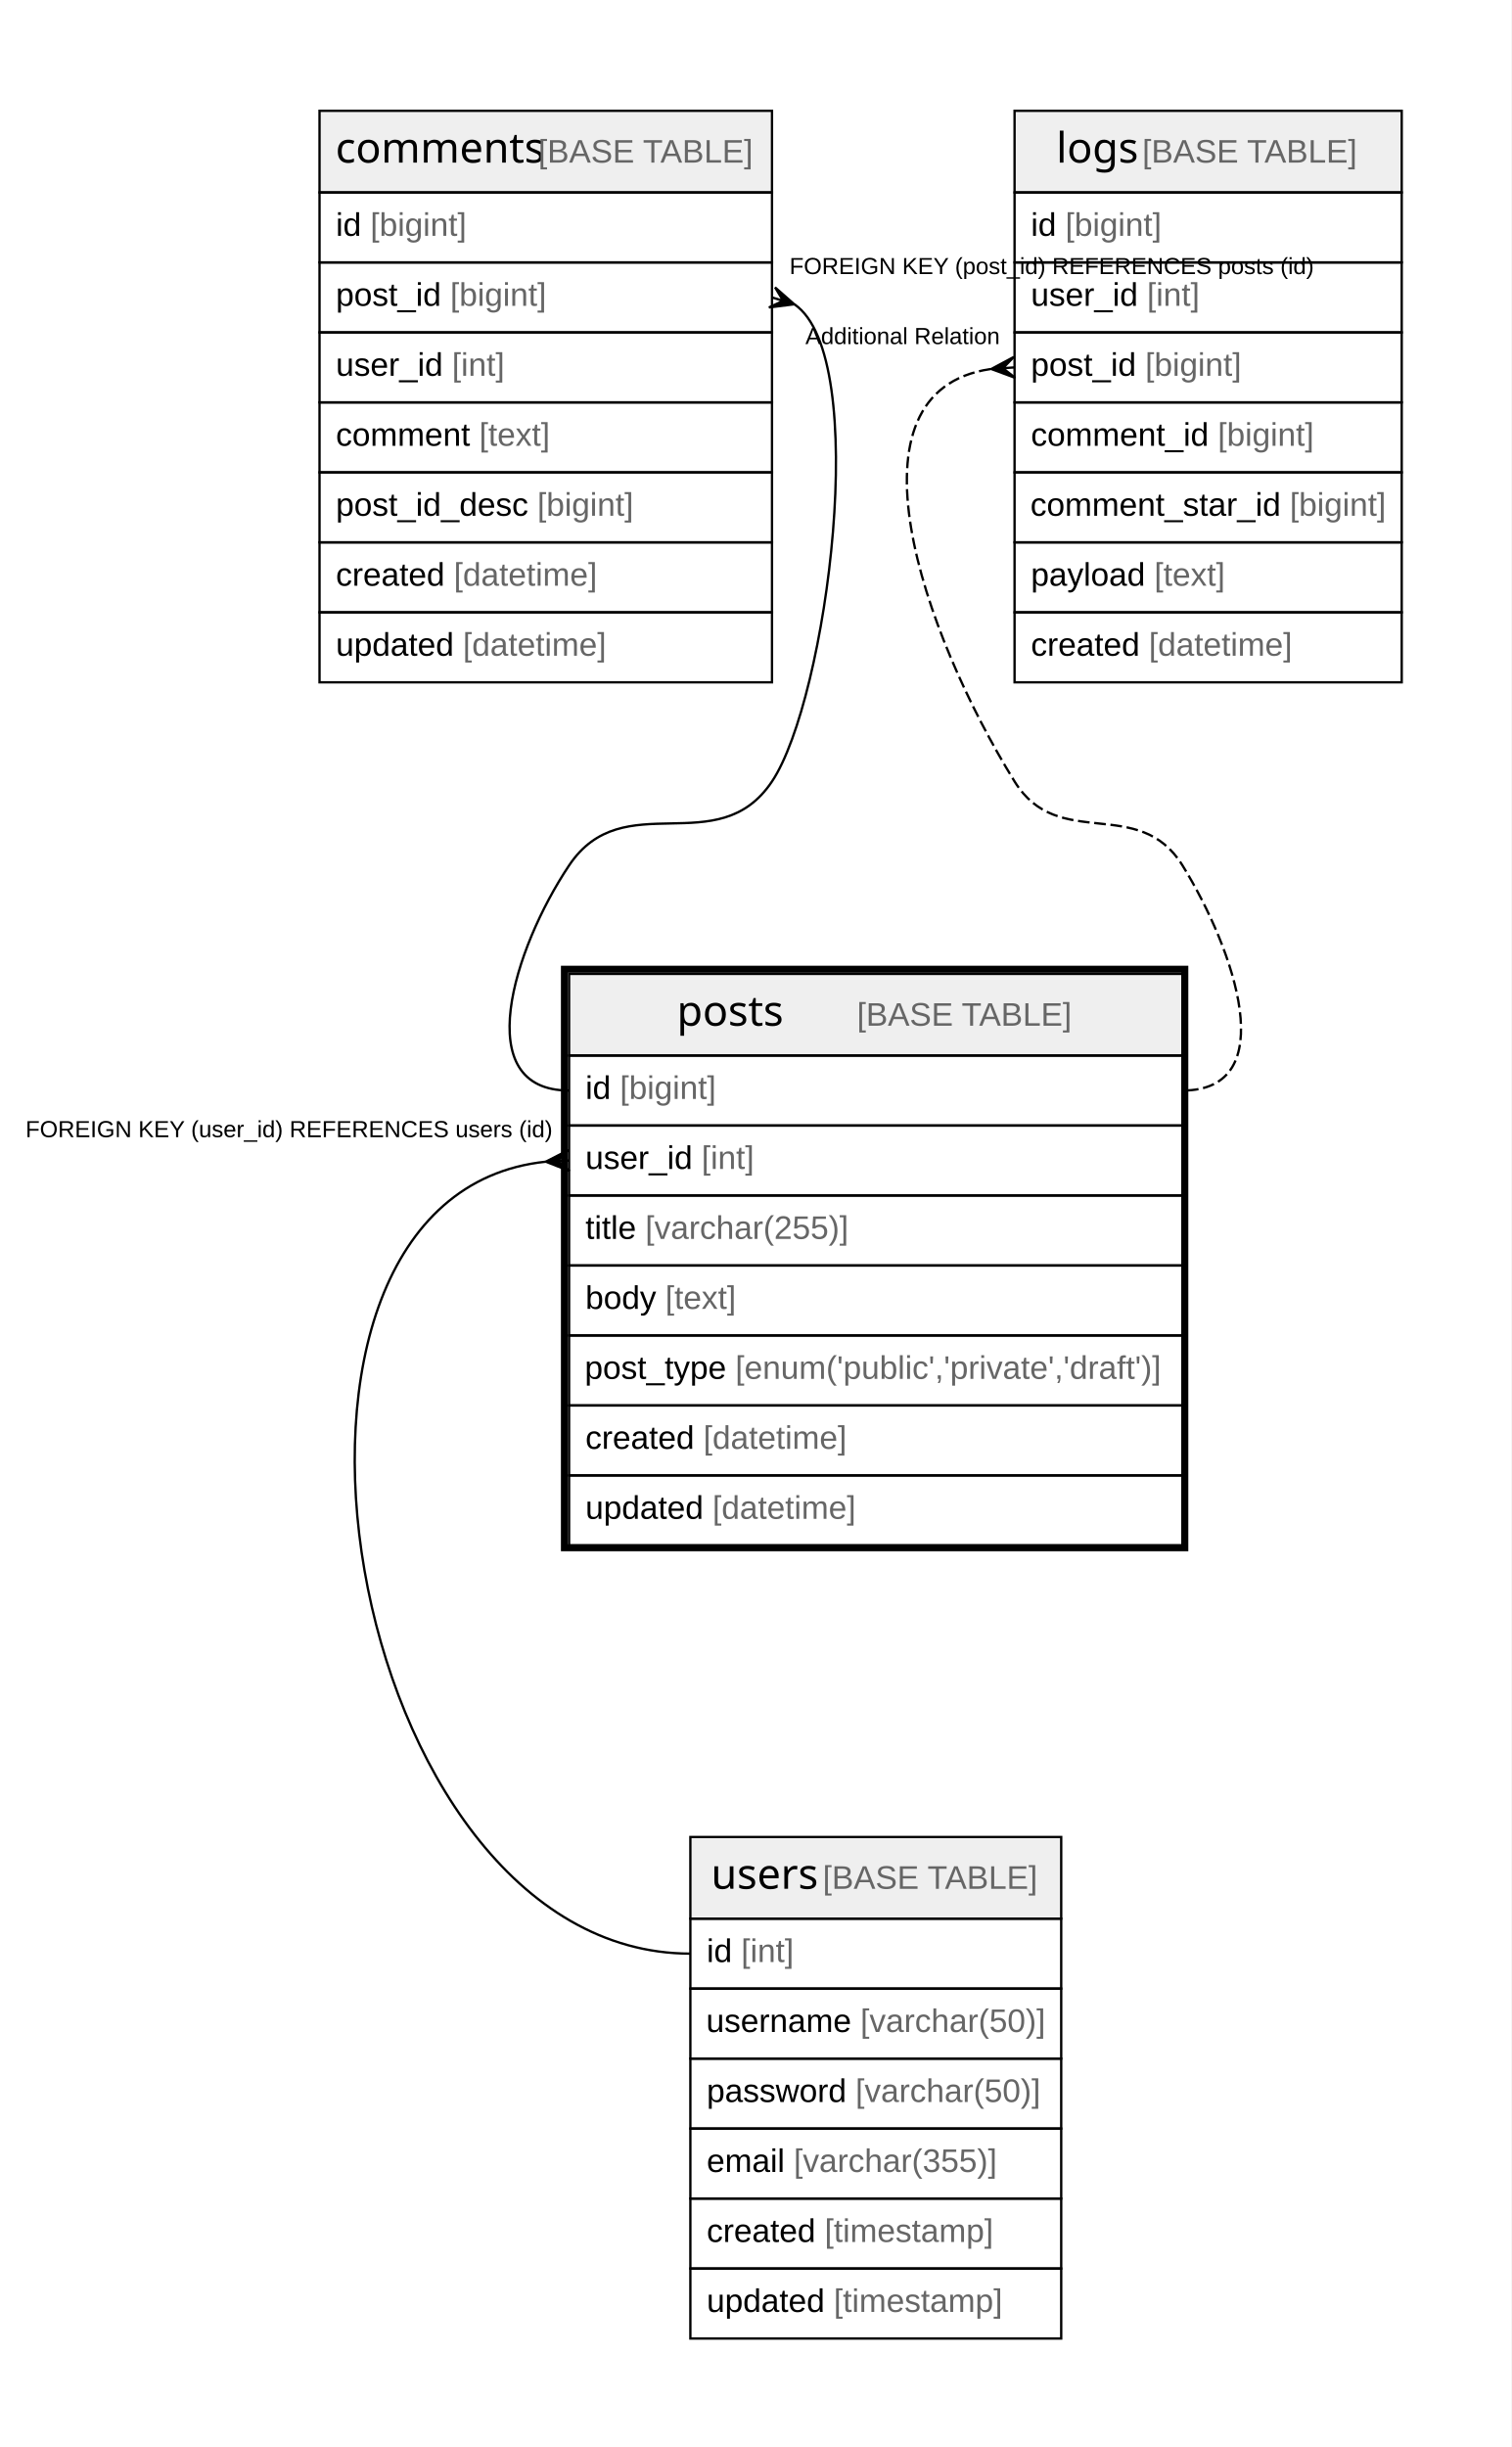
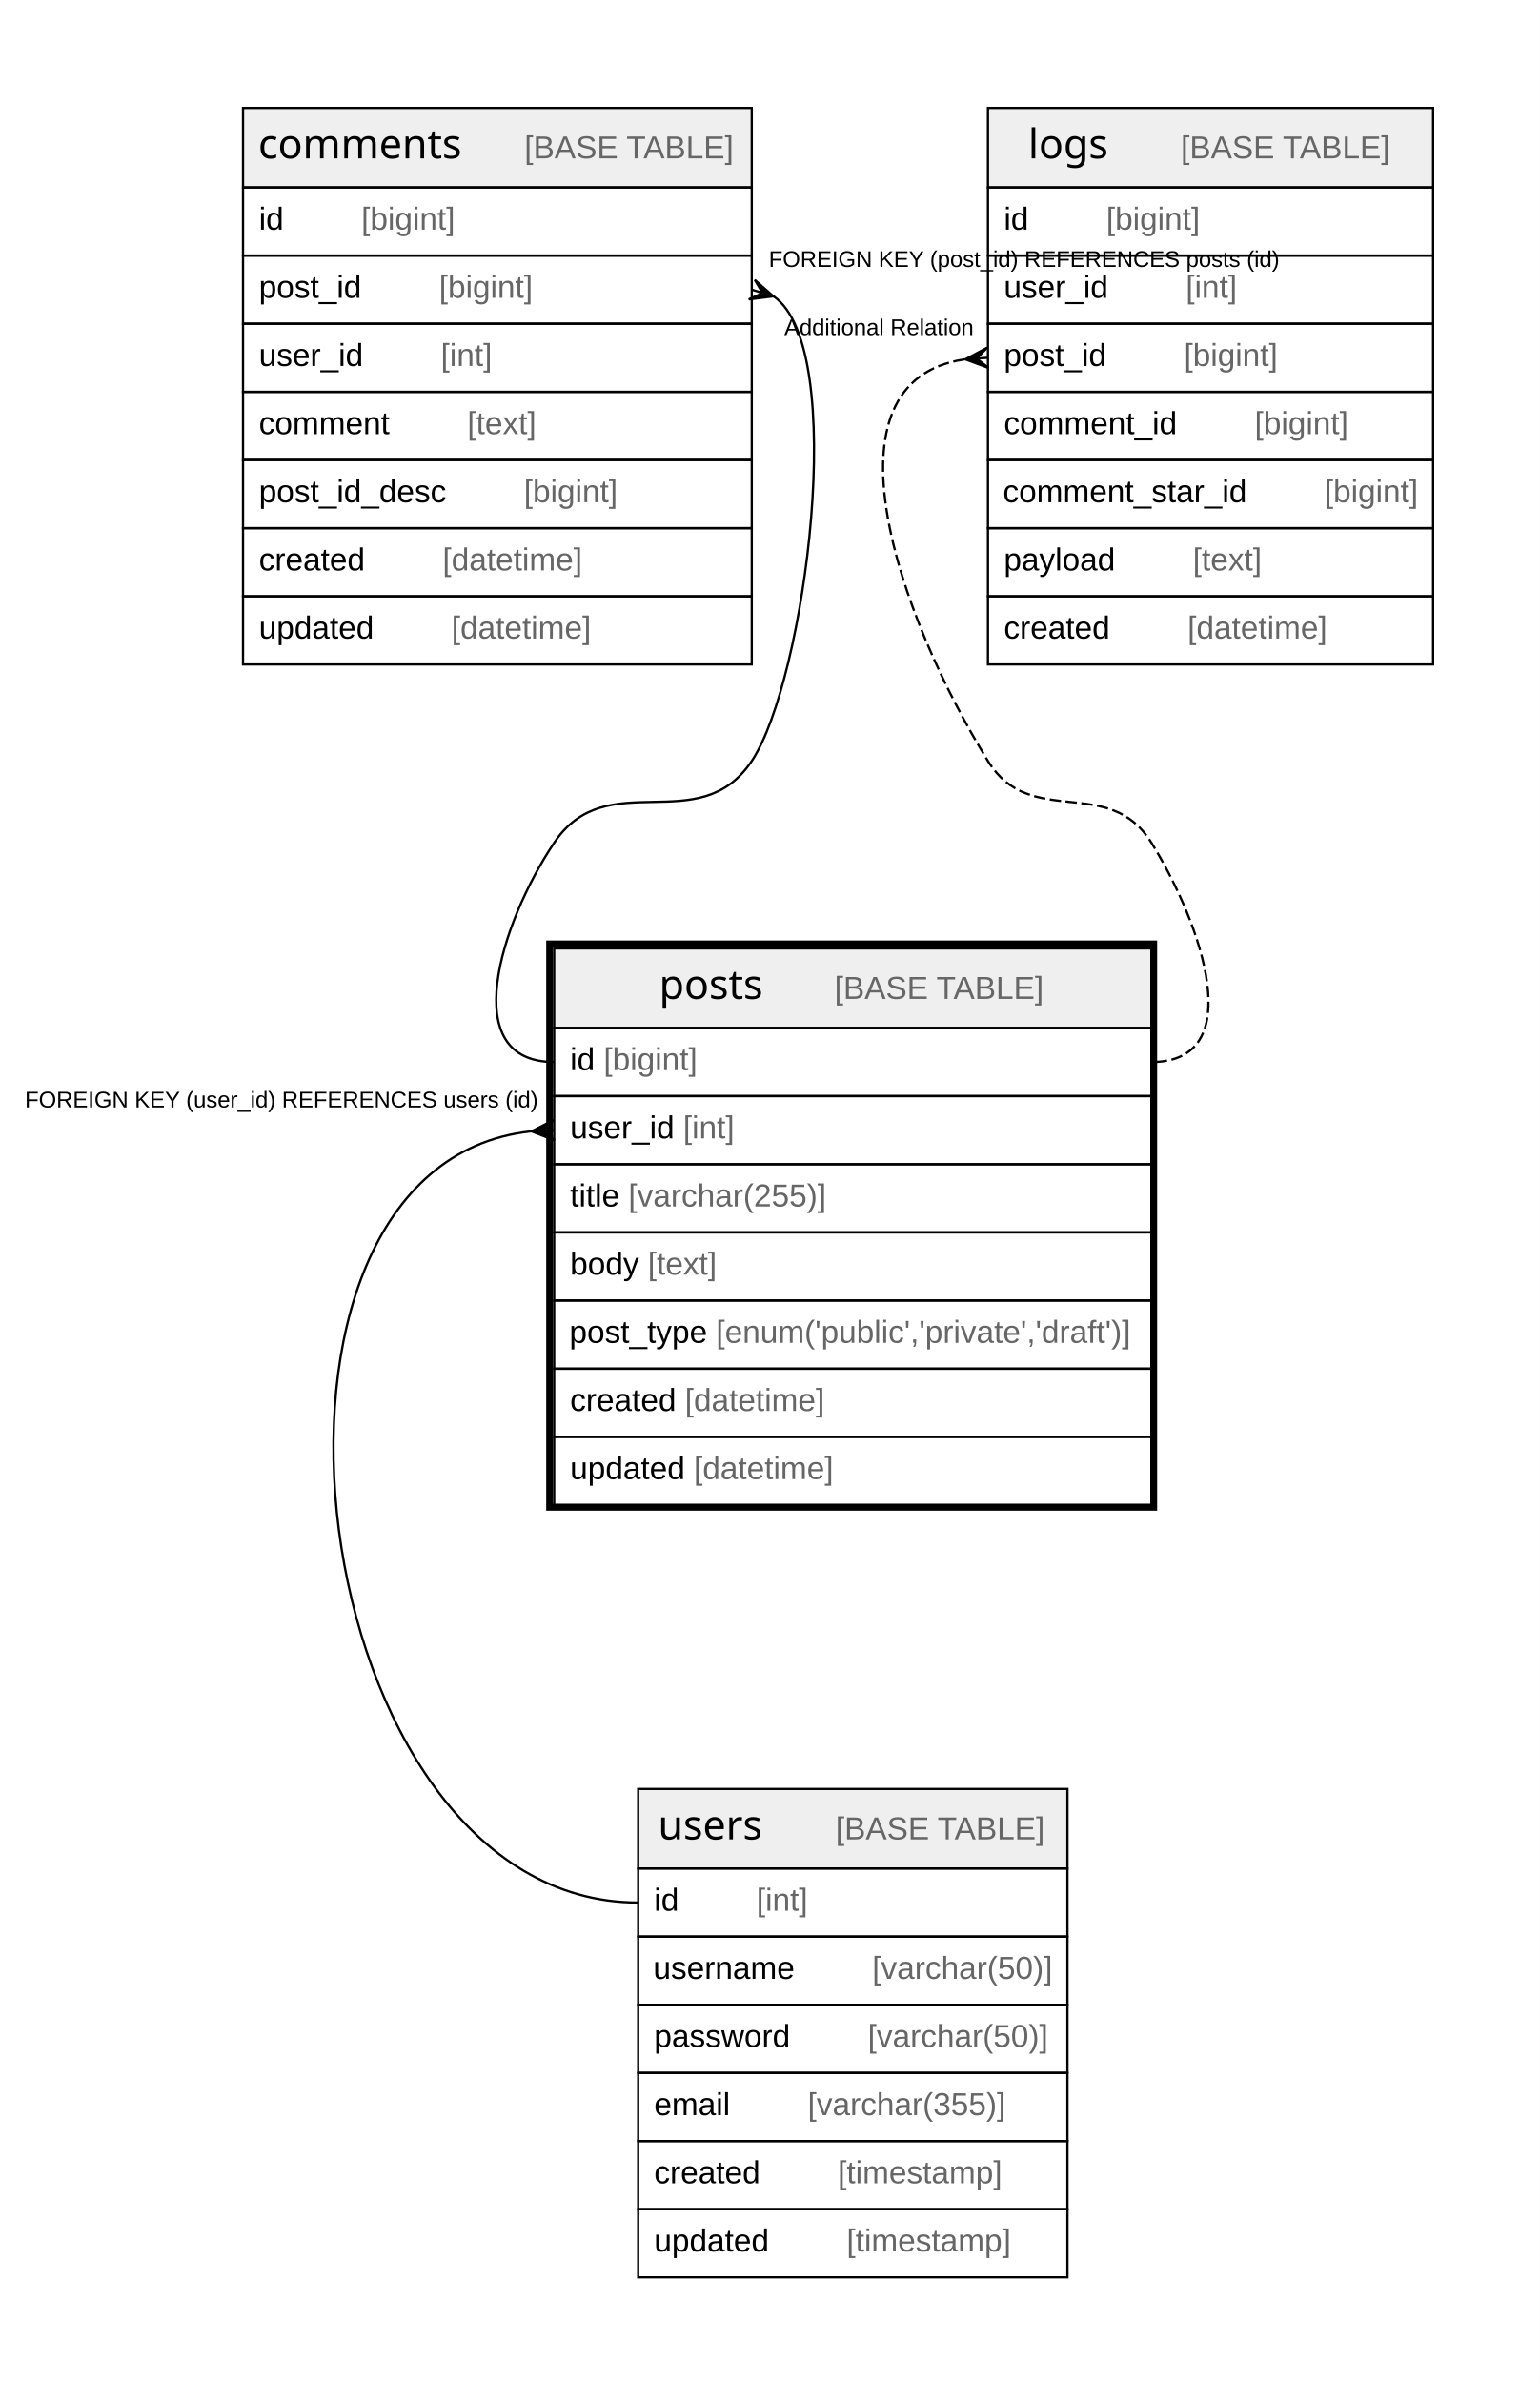
- <svg xmlns="http://www.w3.org/2000/svg" width="648pt" height="1049pt" viewBox="0.00 0.00 648.00 1049.00">
+ <svg xmlns="http://www.w3.org/2000/svg" width="678pt" height="1049pt" viewBox="0.00 0.00 678.00 1049.00">
  <g id="graph0" class="graph" transform="scale(1 1) rotate(0) translate(4 1045)">
-     <polygon fill="#ffffff" stroke="transparent" points="-4,4 -4,-1045 644,-1045 644,4 -4,4" />
+     <polygon fill="#ffffff" stroke="transparent" points="-4,4 -4,-1045 674,-1045 674,4 -4,4" />
    <g id="node1" class="node">
      <polygon fill="#efefef" stroke="transparent" points="240,-592.5 240,-627.5 503,-627.5 503,-592.5 240,-592.5" />
      <polygon fill="none" stroke="#000000" points="240,-592.5 240,-627.5 503,-627.5 503,-592.5 240,-592.5" />
      <text text-anchor="start" x="286.209" y="-605.3" font-family="Arial Bold" font-size="18.00" fill="#000000">posts</text>
      <text text-anchor="start" x="329.223" y="-605.3" font-family="Arial" font-size="14.00" fill="#000000">    </text>
      <text text-anchor="start" x="363.428" y="-605.3" font-family="Arial" font-size="14.00" fill="#666666">[BASE TABLE]</text>
      <polygon fill="none" stroke="#000000" points="240,-562.5 240,-592.5 503,-592.5 503,-562.5 240,-562.5" />
      <text text-anchor="start" x="247" y="-573.9" font-family="Arial" font-size="14.00" fill="#000000">id </text>
      <text text-anchor="start" x="261.78" y="-573.9" font-family="Arial" font-size="14.00" fill="#666666">[bigint]</text>
      <polygon fill="none" stroke="#000000" points="240,-532.5 240,-562.5 503,-562.5 503,-532.5 240,-532.5" />
      <text text-anchor="start" x="247" y="-543.9" font-family="Arial" font-size="14.00" fill="#000000">user_id </text>
      <text text-anchor="start" x="296.788" y="-543.9" font-family="Arial" font-size="14.00" fill="#666666">[int]</text>
      <polygon fill="none" stroke="#000000" points="240,-502.5 240,-532.5 503,-532.5 503,-502.5 240,-502.5" />
      <text text-anchor="start" x="247" y="-513.9" font-family="Arial" font-size="14.00" fill="#000000">title </text>
      <text text-anchor="start" x="272.668" y="-513.9" font-family="Arial" font-size="14.00" fill="#666666">[varchar(255)]</text>
      <polygon fill="none" stroke="#000000" points="240,-472.5 240,-502.5 503,-502.5 503,-472.5 240,-472.5" />
      <text text-anchor="start" x="247" y="-483.9" font-family="Arial" font-size="14.00" fill="#000000">body </text>
      <text text-anchor="start" x="281.238" y="-483.9" font-family="Arial" font-size="14.00" fill="#666666">[text]</text>
      <polygon fill="none" stroke="#000000" points="240,-442.5 240,-472.5 503,-472.5 503,-442.5 240,-442.5" />
      <text text-anchor="start" x="246.697" y="-453.9" font-family="Arial" font-size="14.00" fill="#000000">post_type </text>
      <text text-anchor="start" x="311.282" y="-453.9" font-family="Arial" font-size="14.00" fill="#666666">[enum('public','private','draft')]</text>
      <polygon fill="none" stroke="#000000" points="240,-412.5 240,-442.5 503,-442.5 503,-412.5 240,-412.5" />
      <text text-anchor="start" x="247" y="-423.9" font-family="Arial" font-size="14.00" fill="#000000">created </text>
      <text text-anchor="start" x="297.572" y="-423.9" font-family="Arial" font-size="14.00" fill="#666666">[datetime]</text>
      <polygon fill="none" stroke="#000000" points="240,-382.5 240,-412.5 503,-412.5 503,-382.5 240,-382.5" />
      <text text-anchor="start" x="247" y="-393.9" font-family="Arial" font-size="14.00" fill="#000000">updated </text>
      <text text-anchor="start" x="301.477" y="-393.9" font-family="Arial" font-size="14.00" fill="#666666">[datetime]</text>
      <polygon fill="none" stroke="#000000" stroke-width="3" points="238,-381.5 238,-629.5 504,-629.5 504,-381.5 238,-381.5" />
    </g>
    <g id="node4" class="node">
-       <polygon fill="#efefef" stroke="transparent" points="292,-222.5 292,-257.5 451,-257.5 451,-222.5 292,-222.5" />
-       <polygon fill="none" stroke="#000000" points="292,-222.5 292,-257.5 451,-257.5 451,-222.5 292,-222.5" />
-       <text text-anchor="start" x="300.871" y="-235.3" font-family="Arial Bold" font-size="18.00" fill="#000000">users</text>
-       <text text-anchor="start" x="344.875" y="-235.3" font-family="Arial" font-size="14.00" fill="#000000"> </text>
-       <text text-anchor="start" x="348.766" y="-235.3" font-family="Arial" font-size="14.00" fill="#666666">[BASE TABLE]</text>
-       <polygon fill="none" stroke="#000000" points="292,-192.5 292,-222.5 451,-222.5 451,-192.5 292,-192.5" />
-       <text text-anchor="start" x="299" y="-203.9" font-family="Arial" font-size="14.00" fill="#000000">id </text>
-       <text text-anchor="start" x="313.78" y="-203.9" font-family="Arial" font-size="14.00" fill="#666666">[int]</text>
-       <polygon fill="none" stroke="#000000" points="292,-162.5 292,-192.5 451,-192.5 451,-162.5 292,-162.5" />
-       <text text-anchor="start" x="298.769" y="-173.9" font-family="Arial" font-size="14.00" fill="#000000">username </text>
-       <text text-anchor="start" x="364.894" y="-173.9" font-family="Arial" font-size="14.00" fill="#666666">[varchar(50)]</text>
-       <polygon fill="none" stroke="#000000" points="292,-132.5 292,-162.5 451,-162.5 451,-132.5 292,-132.5" />
-       <text text-anchor="start" x="299" y="-143.9" font-family="Arial" font-size="14.00" fill="#000000">password </text>
-       <text text-anchor="start" x="362.788" y="-143.9" font-family="Arial" font-size="14.00" fill="#666666">[varchar(50)]</text>
-       <polygon fill="none" stroke="#000000" points="292,-102.5 292,-132.5 451,-132.5 451,-102.5 292,-102.5" />
-       <text text-anchor="start" x="299" y="-113.9" font-family="Arial" font-size="14.00" fill="#000000">email </text>
-       <text text-anchor="start" x="336.33" y="-113.9" font-family="Arial" font-size="14.00" fill="#666666">[varchar(355)]</text>
-       <polygon fill="none" stroke="#000000" points="292,-72.5 292,-102.5 451,-102.5 451,-72.5 292,-72.5" />
-       <text text-anchor="start" x="299" y="-83.9" font-family="Arial" font-size="14.00" fill="#000000">created </text>
-       <text text-anchor="start" x="349.572" y="-83.9" font-family="Arial" font-size="14.00" fill="#666666">[timestamp]</text>
-       <polygon fill="none" stroke="#000000" points="292,-42.5 292,-72.5 451,-72.5 451,-42.5 292,-42.5" />
-       <text text-anchor="start" x="299" y="-53.9" font-family="Arial" font-size="14.00" fill="#000000">updated </text>
-       <text text-anchor="start" x="353.477" y="-53.9" font-family="Arial" font-size="14.00" fill="#666666">[timestamp]</text>
+       <polygon fill="#efefef" stroke="transparent" points="277,-222.5 277,-257.5 466,-257.5 466,-222.5 277,-222.5" />
+       <polygon fill="none" stroke="#000000" points="277,-222.5 277,-257.5 466,-257.5 466,-222.5 277,-222.5" />
+       <text text-anchor="start" x="285.714" y="-235.3" font-family="Arial Bold" font-size="18.00" fill="#000000">users</text>
+       <text text-anchor="start" x="329.718" y="-235.3" font-family="Arial" font-size="14.00" fill="#000000">    </text>
+       <text text-anchor="start" x="363.923" y="-235.3" font-family="Arial" font-size="14.00" fill="#666666">[BASE TABLE]</text>
+       <polygon fill="none" stroke="#000000" points="277,-192.5 277,-222.5 466,-222.5 466,-192.5 277,-192.5" />
+       <text text-anchor="start" x="284" y="-203.9" font-family="Arial" font-size="14.00" fill="#000000">id    </text>
+       <text text-anchor="start" x="329.094" y="-203.9" font-family="Arial" font-size="14.00" fill="#666666">[int]</text>
+       <polygon fill="none" stroke="#000000" points="277,-162.5 277,-192.5 466,-192.5 466,-162.5 277,-162.5" />
+       <text text-anchor="start" x="283.612" y="-173.9" font-family="Arial" font-size="14.00" fill="#000000">username    </text>
+       <text text-anchor="start" x="380.051" y="-173.9" font-family="Arial" font-size="14.00" fill="#666666">[varchar(50)]</text>
+       <polygon fill="none" stroke="#000000" points="277,-132.5 277,-162.5 466,-162.5 466,-132.5 277,-132.5" />
+       <text text-anchor="start" x="284" y="-143.9" font-family="Arial" font-size="14.00" fill="#000000">password    </text>
+       <text text-anchor="start" x="378.102" y="-143.9" font-family="Arial" font-size="14.00" fill="#666666">[varchar(50)]</text>
+       <polygon fill="none" stroke="#000000" points="277,-102.5 277,-132.5 466,-132.5 466,-102.5 277,-102.5" />
+       <text text-anchor="start" x="284" y="-113.9" font-family="Arial" font-size="14.00" fill="#000000">email    </text>
+       <text text-anchor="start" x="351.644" y="-113.9" font-family="Arial" font-size="14.00" fill="#666666">[varchar(355)]</text>
+       <polygon fill="none" stroke="#000000" points="277,-72.5 277,-102.5 466,-102.5 466,-72.5 277,-72.5" />
+       <text text-anchor="start" x="284" y="-83.9" font-family="Arial" font-size="14.00" fill="#000000">created    </text>
+       <text text-anchor="start" x="364.886" y="-83.9" font-family="Arial" font-size="14.00" fill="#666666">[timestamp]</text>
+       <polygon fill="none" stroke="#000000" points="277,-42.5 277,-72.5 466,-72.5 466,-42.5 277,-42.5" />
+       <text text-anchor="start" x="284" y="-53.9" font-family="Arial" font-size="14.00" fill="#000000">updated    </text>
+       <text text-anchor="start" x="368.791" y="-53.9" font-family="Arial" font-size="14.00" fill="#666666">[timestamp]</text>
    </g>
    <g id="edge3" class="edge">
-       <path fill="none" stroke="#000000" d="M230.008,-546.993C89.519,-532.398 142.565,-207.5 292,-207.5" />
-       <polygon fill="#000000" stroke="#000000" points="230.013,-546.993 239.772,-551.994 235.006,-547.247 240,-547.5 240,-547.5 240,-547.5 235.006,-547.247 240.228,-543.006 230.013,-546.993 230.013,-546.993" />
+       <path fill="none" stroke="#000000" d="M229.623,-546.948C89.794,-531.749 128.559,-207.5 277,-207.5" />
+       <polygon fill="#000000" stroke="#000000" points="230.014,-546.969 239.761,-551.994 235.007,-547.235 240,-547.5 240,-547.5 240,-547.5 235.007,-547.235 240.239,-543.006 230.014,-546.969 230.014,-546.969" />
      <text text-anchor="start" x="6.945" y="-557.5" font-family="Arial" font-size="10.00" fill="#000000">FOREIGN KEY (user_id) REFERENCES users (id)</text>
    </g>
    <g id="node2" class="node">
-       <polygon fill="#efefef" stroke="transparent" points="133,-962.5 133,-997.5 327,-997.5 327,-962.5 133,-962.5" />
-       <polygon fill="none" stroke="#000000" points="133,-962.5 133,-997.5 327,-997.5 327,-962.5 133,-962.5" />
-       <text text-anchor="start" x="139.87" y="-975.3" font-family="Arial Bold" font-size="18.00" fill="#000000">comments</text>
-       <text text-anchor="start" x="222.876" y="-975.3" font-family="Arial" font-size="14.00" fill="#000000"> </text>
-       <text text-anchor="start" x="226.766" y="-975.3" font-family="Arial" font-size="14.00" fill="#666666">[BASE TABLE]</text>
-       <polygon fill="none" stroke="#000000" points="133,-932.5 133,-962.5 327,-962.5 327,-932.5 133,-932.5" />
-       <text text-anchor="start" x="140" y="-943.9" font-family="Arial" font-size="14.00" fill="#000000">id </text>
-       <text text-anchor="start" x="154.78" y="-943.9" font-family="Arial" font-size="14.00" fill="#666666">[bigint]</text>
-       <polygon fill="none" stroke="#000000" points="133,-902.5 133,-932.5 327,-932.5 327,-902.5 133,-902.5" />
-       <text text-anchor="start" x="140" y="-913.9" font-family="Arial" font-size="14.00" fill="#000000">post_id </text>
-       <text text-anchor="start" x="189.018" y="-913.9" font-family="Arial" font-size="14.00" fill="#666666">[bigint]</text>
-       <polygon fill="none" stroke="#000000" points="133,-872.5 133,-902.5 327,-902.5 327,-872.5 133,-872.5" />
-       <text text-anchor="start" x="140" y="-883.9" font-family="Arial" font-size="14.00" fill="#000000">user_id </text>
-       <text text-anchor="start" x="189.788" y="-883.9" font-family="Arial" font-size="14.00" fill="#666666">[int]</text>
-       <polygon fill="none" stroke="#000000" points="133,-842.5 133,-872.5 327,-872.5 327,-842.5 133,-842.5" />
-       <text text-anchor="start" x="140" y="-853.9" font-family="Arial" font-size="14.00" fill="#000000">comment </text>
-       <text text-anchor="start" x="201.45" y="-853.9" font-family="Arial" font-size="14.00" fill="#666666">[text]</text>
-       <polygon fill="none" stroke="#000000" points="133,-812.5 133,-842.5 327,-842.5 327,-812.5 133,-812.5" />
-       <text text-anchor="start" x="140" y="-823.9" font-family="Arial" font-size="14.00" fill="#000000">post_id_desc </text>
-       <text text-anchor="start" x="226.366" y="-823.9" font-family="Arial" font-size="14.00" fill="#666666">[bigint]</text>
-       <polygon fill="none" stroke="#000000" points="133,-782.5 133,-812.5 327,-812.5 327,-782.5 133,-782.5" />
-       <text text-anchor="start" x="140" y="-793.9" font-family="Arial" font-size="14.00" fill="#000000">created </text>
-       <text text-anchor="start" x="190.572" y="-793.9" font-family="Arial" font-size="14.00" fill="#666666">[datetime]</text>
-       <polygon fill="none" stroke="#000000" points="133,-752.5 133,-782.5 327,-782.5 327,-752.5 133,-752.5" />
-       <text text-anchor="start" x="140" y="-763.9" font-family="Arial" font-size="14.00" fill="#000000">updated </text>
-       <text text-anchor="start" x="194.477" y="-763.9" font-family="Arial" font-size="14.00" fill="#666666">[datetime]</text>
+       <polygon fill="#efefef" stroke="transparent" points="103,-962.5 103,-997.5 327,-997.5 327,-962.5 103,-962.5" />
+       <polygon fill="none" stroke="#000000" points="103,-962.5 103,-997.5 327,-997.5 327,-962.5 103,-962.5" />
+       <text text-anchor="start" x="109.713" y="-975.3" font-family="Arial Bold" font-size="18.00" fill="#000000">comments</text>
+       <text text-anchor="start" x="192.719" y="-975.3" font-family="Arial" font-size="14.00" fill="#000000">    </text>
+       <text text-anchor="start" x="226.923" y="-975.3" font-family="Arial" font-size="14.00" fill="#666666">[BASE TABLE]</text>
+       <polygon fill="none" stroke="#000000" points="103,-932.5 103,-962.5 327,-962.5 327,-932.5 103,-932.5" />
+       <text text-anchor="start" x="110" y="-943.9" font-family="Arial" font-size="14.00" fill="#000000">id    </text>
+       <text text-anchor="start" x="155.094" y="-943.9" font-family="Arial" font-size="14.00" fill="#666666">[bigint]</text>
+       <polygon fill="none" stroke="#000000" points="103,-902.5 103,-932.5 327,-932.5 327,-902.5 103,-902.5" />
+       <text text-anchor="start" x="110" y="-913.9" font-family="Arial" font-size="14.00" fill="#000000">post_id    </text>
+       <text text-anchor="start" x="189.332" y="-913.9" font-family="Arial" font-size="14.00" fill="#666666">[bigint]</text>
+       <polygon fill="none" stroke="#000000" points="103,-872.5 103,-902.5 327,-902.5 327,-872.5 103,-872.5" />
+       <text text-anchor="start" x="110" y="-883.9" font-family="Arial" font-size="14.00" fill="#000000">user_id    </text>
+       <text text-anchor="start" x="190.102" y="-883.9" font-family="Arial" font-size="14.00" fill="#666666">[int]</text>
+       <polygon fill="none" stroke="#000000" points="103,-842.5 103,-872.5 327,-872.5 327,-842.5 103,-842.5" />
+       <text text-anchor="start" x="110" y="-853.9" font-family="Arial" font-size="14.00" fill="#000000">comment    </text>
+       <text text-anchor="start" x="201.764" y="-853.9" font-family="Arial" font-size="14.00" fill="#666666">[text]</text>
+       <polygon fill="none" stroke="#000000" points="103,-812.5 103,-842.5 327,-842.5 327,-812.5 103,-812.5" />
+       <text text-anchor="start" x="110" y="-823.9" font-family="Arial" font-size="14.00" fill="#000000">post_id_desc    </text>
+       <text text-anchor="start" x="226.68" y="-823.9" font-family="Arial" font-size="14.00" fill="#666666">[bigint]</text>
+       <polygon fill="none" stroke="#000000" points="103,-782.5 103,-812.5 327,-812.5 327,-782.5 103,-782.5" />
+       <text text-anchor="start" x="110" y="-793.9" font-family="Arial" font-size="14.00" fill="#000000">created    </text>
+       <text text-anchor="start" x="190.886" y="-793.9" font-family="Arial" font-size="14.00" fill="#666666">[datetime]</text>
+       <polygon fill="none" stroke="#000000" points="103,-752.5 103,-782.5 327,-782.5 327,-752.5 103,-752.5" />
+       <text text-anchor="start" x="110" y="-763.9" font-family="Arial" font-size="14.00" fill="#000000">updated    </text>
+       <text text-anchor="start" x="194.791" y="-763.9" font-family="Arial" font-size="14.00" fill="#666666">[datetime]</text>
    </g>
    <g id="edge1" class="edge">
      <path fill="none" stroke="#000000" d="M336.617,-914.546C369.879,-891.866 350.623,-745.34 327,-710 303.745,-675.21 263.255,-708.79 240,-674 216.166,-638.343 197.111,-577.5 240,-577.5" />
      <polygon fill="#000000" stroke="#000000" points="336.559,-914.563 325.678,-913.198 331.78,-916.032 327,-917.5 327,-917.5 327,-917.5 331.78,-916.032 328.322,-921.802 336.559,-914.563 336.559,-914.563" />
      <text text-anchor="start" x="334.495" y="-927.5" font-family="Arial" font-size="10.00" fill="#000000">FOREIGN KEY (post_id) REFERENCES posts (id)</text>
    </g>
    <g id="node3" class="node">
-       <polygon fill="#efefef" stroke="transparent" points="431,-962.5 431,-997.5 597,-997.5 597,-962.5 431,-962.5" />
-       <polygon fill="none" stroke="#000000" points="431,-962.5 431,-997.5 597,-997.5 597,-962.5 431,-962.5" />
-       <text text-anchor="start" x="448.87" y="-975.3" font-family="Arial Bold" font-size="18.00" fill="#000000">logs</text>
-       <text text-anchor="start" x="481.876" y="-975.3" font-family="Arial" font-size="14.00" fill="#000000"> </text>
-       <text text-anchor="start" x="485.767" y="-975.3" font-family="Arial" font-size="14.00" fill="#666666">[BASE TABLE]</text>
-       <polygon fill="none" stroke="#000000" points="431,-932.5 431,-962.5 597,-962.5 597,-932.5 431,-932.5" />
-       <text text-anchor="start" x="438" y="-943.9" font-family="Arial" font-size="14.00" fill="#000000">id </text>
-       <text text-anchor="start" x="452.78" y="-943.9" font-family="Arial" font-size="14.00" fill="#666666">[bigint]</text>
-       <polygon fill="none" stroke="#000000" points="431,-902.5 431,-932.5 597,-932.5 597,-902.5 431,-902.5" />
-       <text text-anchor="start" x="438" y="-913.9" font-family="Arial" font-size="14.00" fill="#000000">user_id </text>
-       <text text-anchor="start" x="487.788" y="-913.9" font-family="Arial" font-size="14.00" fill="#666666">[int]</text>
-       <polygon fill="none" stroke="#000000" points="431,-872.5 431,-902.5 597,-902.5 597,-872.5 431,-872.5" />
-       <text text-anchor="start" x="438" y="-883.9" font-family="Arial" font-size="14.00" fill="#000000">post_id </text>
-       <text text-anchor="start" x="487.018" y="-883.9" font-family="Arial" font-size="14.00" fill="#666666">[bigint]</text>
-       <polygon fill="none" stroke="#000000" points="431,-842.5 431,-872.5 597,-872.5 597,-842.5 431,-842.5" />
-       <text text-anchor="start" x="438" y="-853.9" font-family="Arial" font-size="14.00" fill="#000000">comment_id </text>
-       <text text-anchor="start" x="518.122" y="-853.9" font-family="Arial" font-size="14.00" fill="#666666">[bigint]</text>
-       <polygon fill="none" stroke="#000000" points="431,-812.5 431,-842.5 597,-842.5 597,-812.5 431,-812.5" />
-       <text text-anchor="start" x="437.764" y="-823.9" font-family="Arial" font-size="14.00" fill="#000000">comment_star_id </text>
-       <text text-anchor="start" x="549.003" y="-823.9" font-family="Arial" font-size="14.00" fill="#666666">[bigint]</text>
-       <polygon fill="none" stroke="#000000" points="431,-782.5 431,-812.5 597,-812.5 597,-782.5 431,-782.5" />
-       <text text-anchor="start" x="438" y="-793.9" font-family="Arial" font-size="14.00" fill="#000000">payload </text>
-       <text text-anchor="start" x="490.91" y="-793.9" font-family="Arial" font-size="14.00" fill="#666666">[text]</text>
-       <polygon fill="none" stroke="#000000" points="431,-752.5 431,-782.5 597,-782.5 597,-752.5 431,-752.5" />
-       <text text-anchor="start" x="438" y="-763.9" font-family="Arial" font-size="14.00" fill="#000000">created </text>
-       <text text-anchor="start" x="488.572" y="-763.9" font-family="Arial" font-size="14.00" fill="#666666">[datetime]</text>
+       <polygon fill="#efefef" stroke="transparent" points="431,-962.5 431,-997.5 627,-997.5 627,-962.5 431,-962.5" />
+       <polygon fill="none" stroke="#000000" points="431,-962.5 431,-997.5 627,-997.5 627,-962.5 431,-962.5" />
+       <text text-anchor="start" x="448.713" y="-975.3" font-family="Arial Bold" font-size="18.00" fill="#000000">logs</text>
+       <text text-anchor="start" x="481.719" y="-975.3" font-family="Arial" font-size="14.00" fill="#000000">    </text>
+       <text text-anchor="start" x="515.924" y="-975.3" font-family="Arial" font-size="14.00" fill="#666666">[BASE TABLE]</text>
+       <polygon fill="none" stroke="#000000" points="431,-932.5 431,-962.5 627,-962.5 627,-932.5 431,-932.5" />
+       <text text-anchor="start" x="438" y="-943.9" font-family="Arial" font-size="14.00" fill="#000000">id    </text>
+       <text text-anchor="start" x="483.094" y="-943.9" font-family="Arial" font-size="14.00" fill="#666666">[bigint]</text>
+       <polygon fill="none" stroke="#000000" points="431,-902.5 431,-932.5 627,-932.5 627,-902.5 431,-902.5" />
+       <text text-anchor="start" x="438" y="-913.9" font-family="Arial" font-size="14.00" fill="#000000">user_id    </text>
+       <text text-anchor="start" x="518.102" y="-913.9" font-family="Arial" font-size="14.00" fill="#666666">[int]</text>
+       <polygon fill="none" stroke="#000000" points="431,-872.5 431,-902.5 627,-902.5 627,-872.5 431,-872.5" />
+       <text text-anchor="start" x="438" y="-883.9" font-family="Arial" font-size="14.00" fill="#000000">post_id    </text>
+       <text text-anchor="start" x="517.332" y="-883.9" font-family="Arial" font-size="14.00" fill="#666666">[bigint]</text>
+       <polygon fill="none" stroke="#000000" points="431,-842.5 431,-872.5 627,-872.5 627,-842.5 431,-842.5" />
+       <text text-anchor="start" x="438" y="-853.9" font-family="Arial" font-size="14.00" fill="#000000">comment_id    </text>
+       <text text-anchor="start" x="548.436" y="-853.9" font-family="Arial" font-size="14.00" fill="#666666">[bigint]</text>
+       <polygon fill="none" stroke="#000000" points="431,-812.5 431,-842.5 627,-842.5 627,-812.5 431,-812.5" />
+       <text text-anchor="start" x="437.607" y="-823.9" font-family="Arial" font-size="14.00" fill="#000000">comment_star_id    </text>
+       <text text-anchor="start" x="579.16" y="-823.9" font-family="Arial" font-size="14.00" fill="#666666">[bigint]</text>
+       <polygon fill="none" stroke="#000000" points="431,-782.5 431,-812.5 627,-812.5 627,-782.5 431,-782.5" />
+       <text text-anchor="start" x="438" y="-793.9" font-family="Arial" font-size="14.00" fill="#000000">payload    </text>
+       <text text-anchor="start" x="521.224" y="-793.9" font-family="Arial" font-size="14.00" fill="#666666">[text]</text>
+       <polygon fill="none" stroke="#000000" points="431,-752.5 431,-782.5 627,-782.5 627,-752.5 431,-752.5" />
+       <text text-anchor="start" x="438" y="-763.9" font-family="Arial" font-size="14.00" fill="#000000">created    </text>
+       <text text-anchor="start" x="518.886" y="-763.9" font-family="Arial" font-size="14.00" fill="#666666">[datetime]</text>
    </g>
    <g id="edge2" class="edge">
      <path fill="none" stroke="#000000" stroke-dasharray="5,2" d="M420.661,-886.788C355.628,-877.246 391.47,-773.961 431,-710 449.809,-679.566 484.191,-704.434 503,-674 525.548,-637.516 545.889,-577.5 503,-577.5" />
      <polygon fill="#000000" stroke="#000000" points="421.024,-886.813 430.691,-891.989 426.012,-887.157 431,-887.5 431,-887.5 431,-887.5 426.012,-887.157 431.309,-883.011 421.024,-886.813 421.024,-886.813" />
      <text text-anchor="start" x="341.325" y="-897.5" font-family="Arial" font-size="10.00" fill="#000000">Additional Relation</text>
    </g>
  </g>
</svg>
